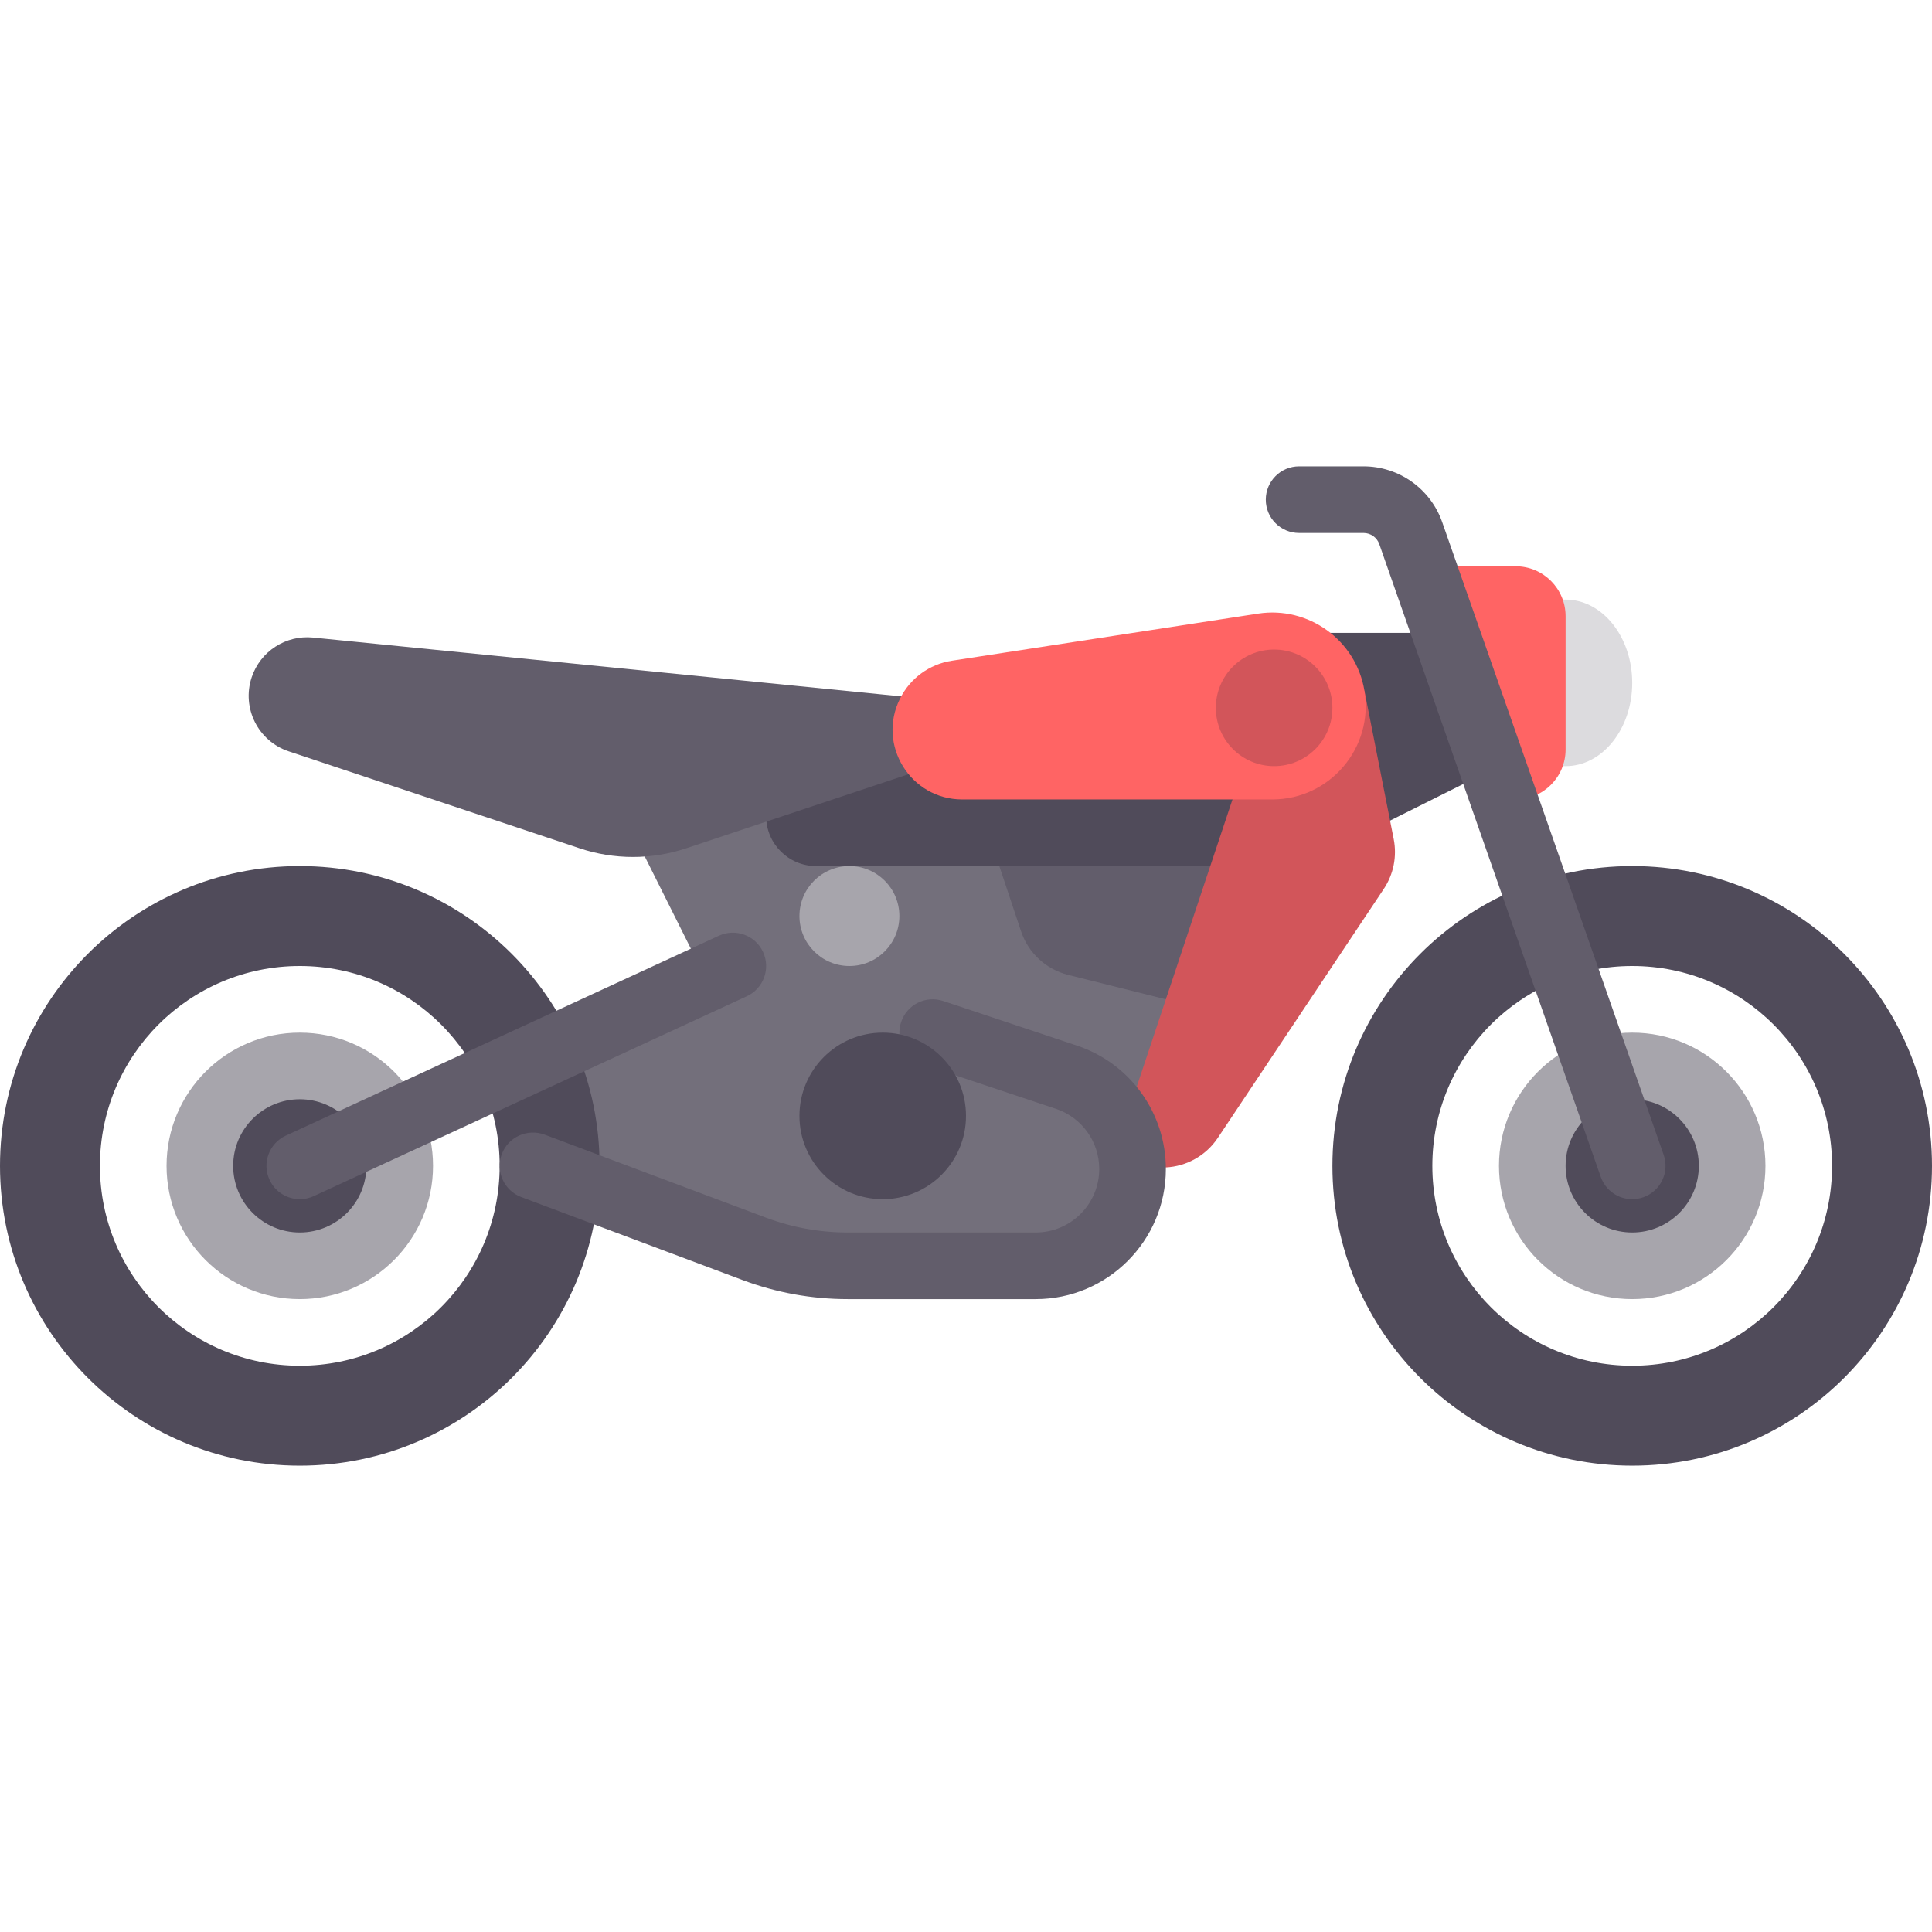
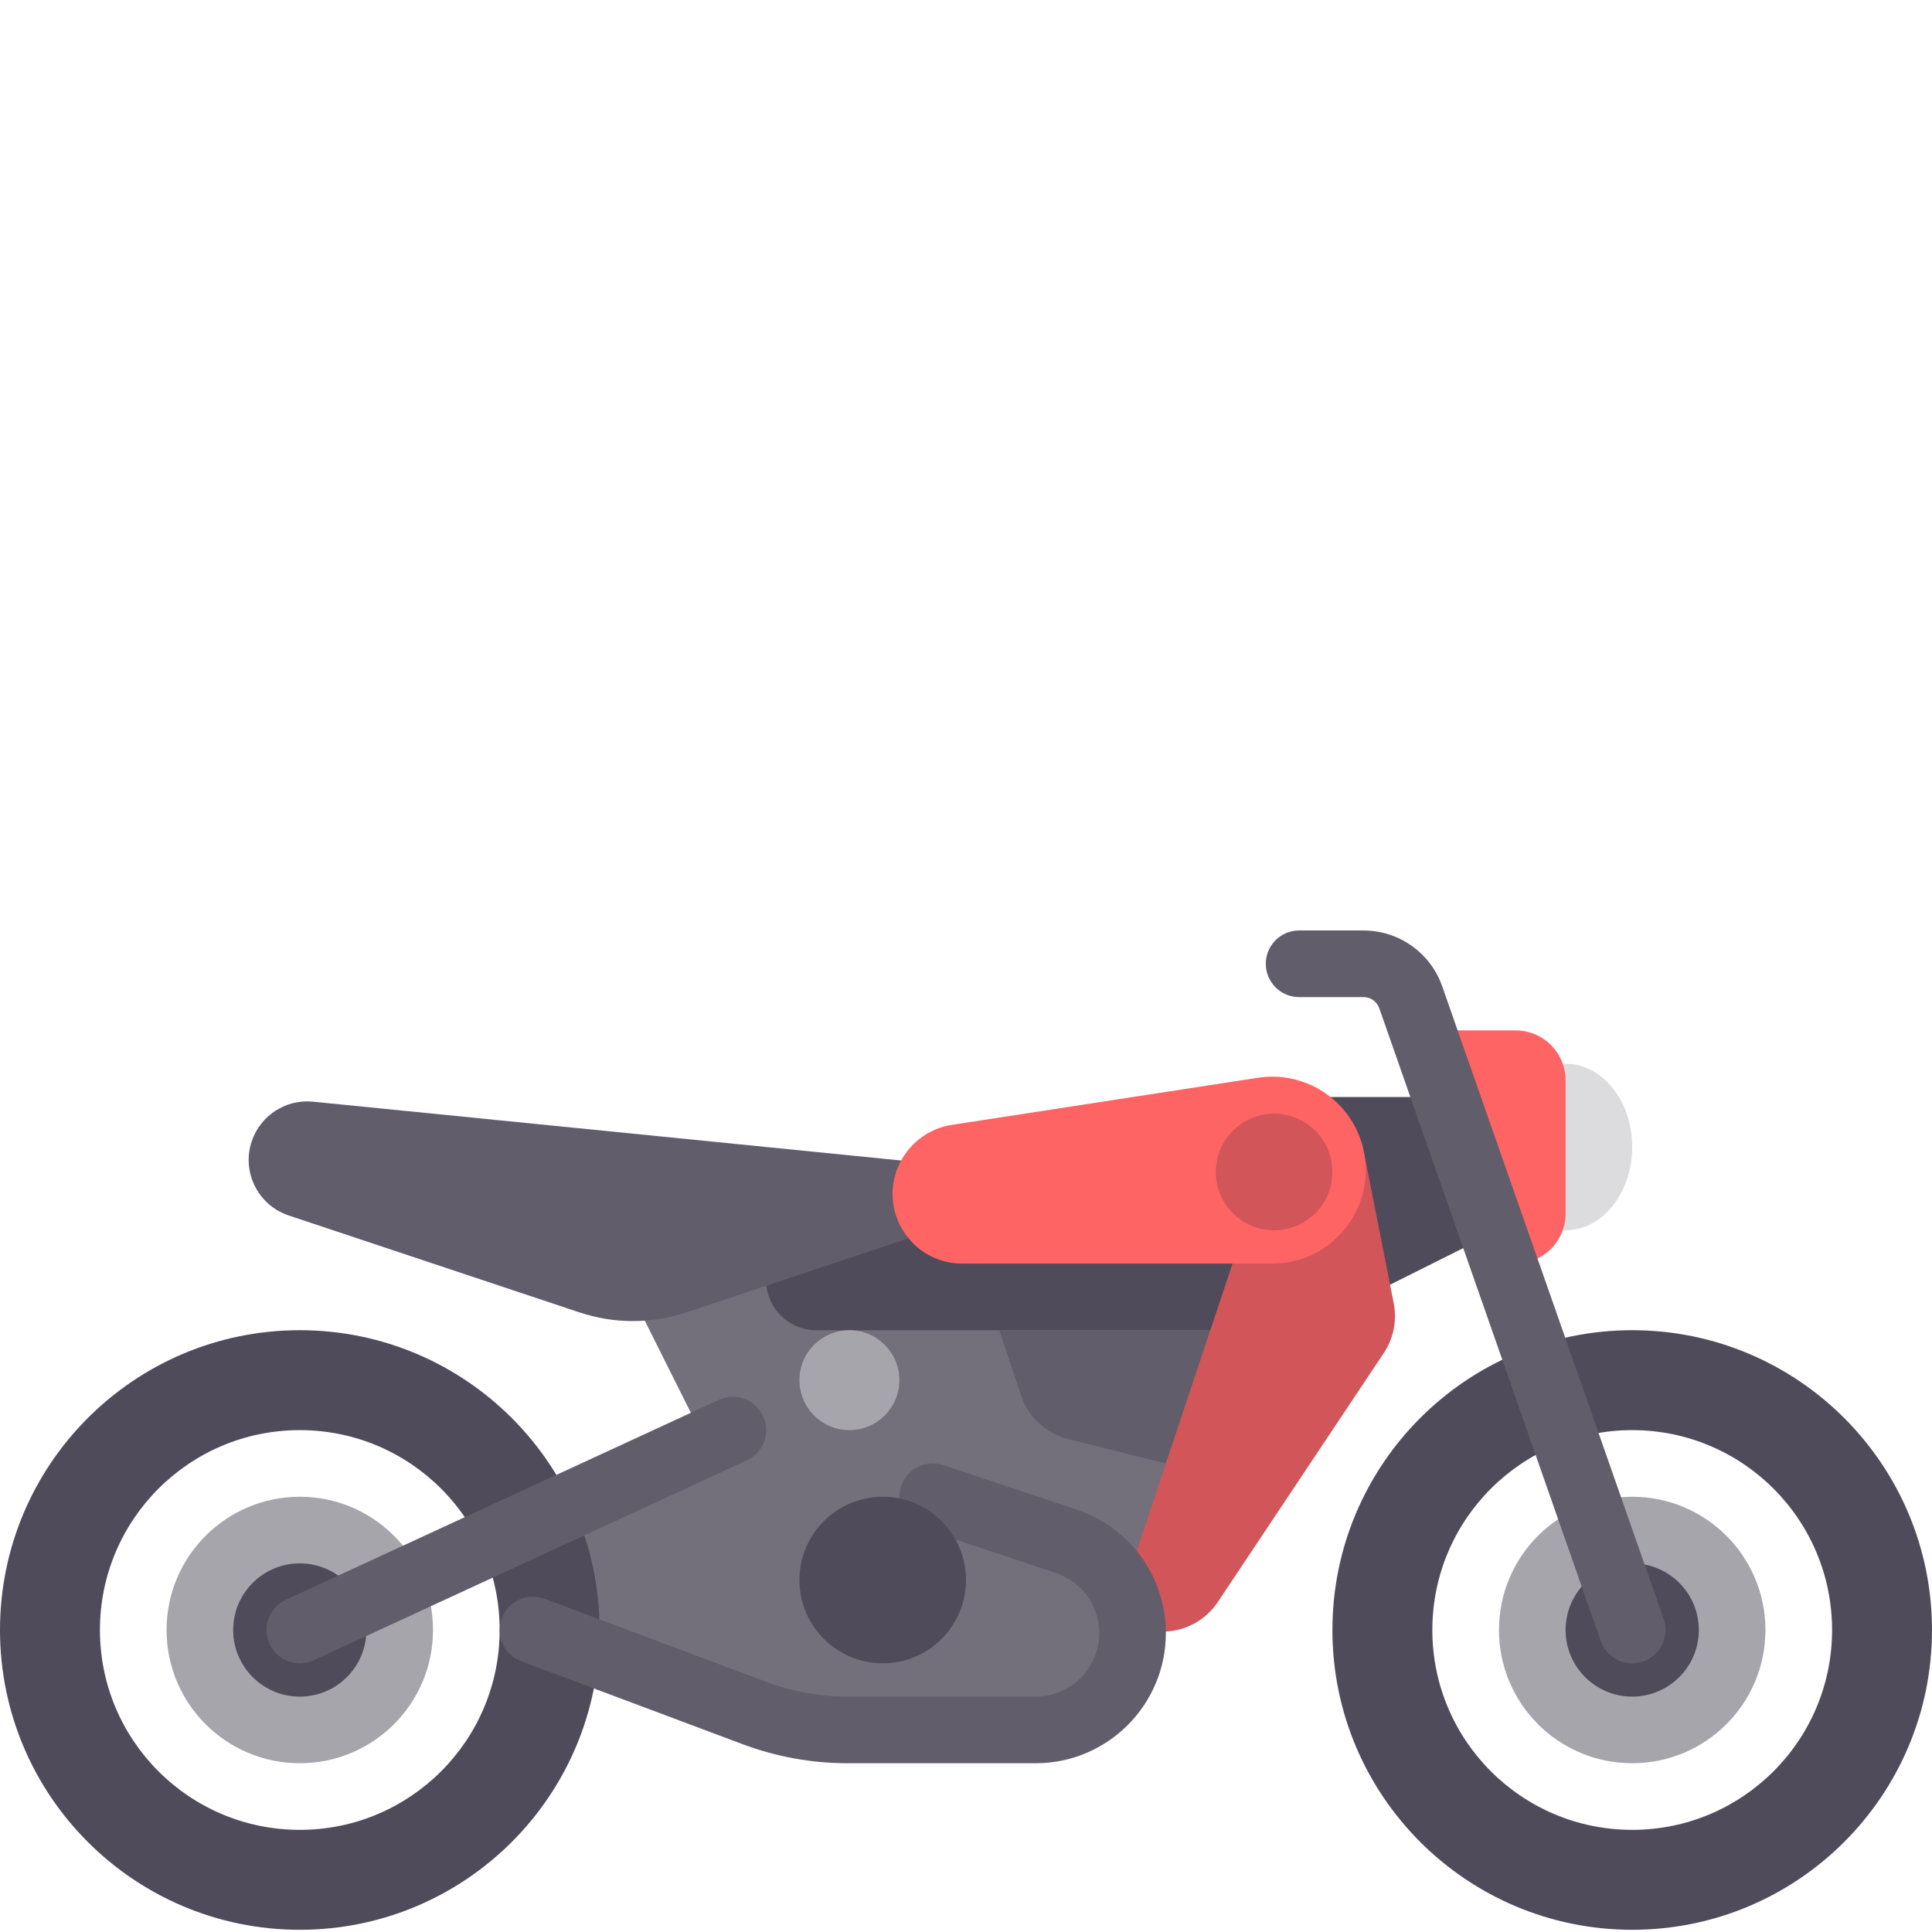
- <svg xmlns="http://www.w3.org/2000/svg" version="1.1" id="Layer_1" x="0px" y="0px" viewBox="0 0 512 512" style="enable-background:new 0 0 512 512;" xml:space="preserve">
+ <svg xmlns="http://www.w3.org/2000/svg" version="1.1" id="Layer_1" x="0px" y="0px" viewBox="0 -123 512 512" style="enable-background:new 0 0 512 512;" xml:space="preserve">
  <polygon style="fill:#504B5A;" points="397.241,203.034 361.931,220.69 344.276,167.724 379.586,167.724 " />
  <ellipse style="fill:#DCDBDE;" cx="414.897" cy="180.966" rx="17.655" ry="22.069" />
  <path style="fill:#FF6464;" d="M379.586,150.069h22.069c7.313,0,13.241,5.929,13.241,13.241v35.31  c0,7.313-5.929,13.241-13.241,13.241h-4.414L379.586,150.069z" />
  <polygon style="fill:#736F7B;" points="326.621,203.034 158.897,203.034 185.379,256 150.069,282.483 141.241,308.966   211.862,335.448 282.483,335.448 300.138,308.966 308.966,308.966 326.621,247.172 " />
  <path style="fill:#504B5A;" d="M216.276,229.517h105.931c7.313,0,13.241-5.929,13.241-13.241l0,0  c0-7.313-5.929-13.241-13.241-13.241H216.276c-7.313,0-13.241,5.929-13.241,13.241l0,0  C203.034,223.588,208.963,229.517,216.276,229.517z" />
  <path style="fill:#625D6B;" d="M264.828,229.517l5.763,17.289c1.909,5.727,6.611,10.081,12.467,11.545l25.908,6.476l13.241-35.31  H264.828z" />
  <path style="fill:#D2555A;" d="M361.588,183.023l7.761,39.346c0.903,4.578-0.043,9.327-2.632,13.209l-43.976,65.964  c-3.112,4.668-8.256,7.578-13.858,7.842l-8.745,0.413V291.31l26.483-79.448L361.588,183.023z" />
  <path style="fill:#504B5A;" d="M79.448,229.517C35.571,229.517,0,265.088,0,308.966s35.571,79.448,79.448,79.448  s79.448-35.571,79.448-79.448S123.326,229.517,79.448,229.517z M79.448,361.931c-29.252,0-52.966-23.713-52.966-52.966  c0-29.252,23.713-52.966,52.966-52.966s52.966,23.713,52.966,52.966C132.414,338.218,108.701,361.931,79.448,361.931z" />
  <circle style="fill:#A7A5AC;" cx="79.448" cy="308.966" r="35.31" />
  <g>
    <circle style="fill:#504B5A;" cx="79.448" cy="308.966" r="17.655" />
    <path style="fill:#504B5A;" d="M432.552,229.517c-43.878,0-79.448,35.571-79.448,79.448s35.571,79.448,79.448,79.448   S512,352.843,512,308.966S476.429,229.517,432.552,229.517z M432.552,361.931c-29.252,0-52.966-23.713-52.966-52.966   c0-29.252,23.713-52.966,52.966-52.966c29.252,0,52.966,23.713,52.966,52.966C485.517,338.218,461.804,361.931,432.552,361.931z" />
  </g>
  <circle style="fill:#A7A5AC;" cx="432.552" cy="308.966" r="35.31" />
  <circle style="fill:#504B5A;" cx="432.552" cy="308.966" r="17.655" />
  <g>
    <path style="fill:#625D6B;" d="M432.552,317.798c-3.647,0-7.06-2.28-8.337-5.913l-58.689-167.686   c-0.612-1.768-2.293-2.957-4.163-2.957h-17.087c-4.879,0-8.828-3.953-8.828-8.828s3.948-8.828,8.828-8.828h17.086   c9.362,0,17.732,5.935,20.828,14.772l58.698,167.69c1.603,4.604-0.819,9.638-5.422,11.25   C434.5,317.633,433.517,317.798,432.552,317.798z" />
    <path style="fill:#625D6B;" d="M79.457,317.793c-3.336,0-6.535-1.901-8.025-5.129c-2.044-4.427-0.113-9.673,4.319-11.715   l114.759-52.966c4.431-2.039,9.681-0.104,11.715,4.319c2.044,4.427,0.113,9.673-4.319,11.715L83.147,316.983   C81.949,317.535,80.69,317.793,79.457,317.793z" />
    <path style="fill:#625D6B;" d="M247.172,203.034l-65.324,21.774c-9.169,3.057-19.08,3.057-28.248,0l-77.089-25.696   c-8.128-2.709-12.521-11.496-9.812-19.624l0,0c2.293-6.879,9.046-11.253,16.262-10.531l164.212,16.422V203.034z" />
  </g>
  <path style="fill:#FF6464;" d="M361.588,183.023L361.588,183.023c2.516,15.096-9.126,28.839-24.43,28.839h-82.153  c-13.715,0-22.635-14.433-16.502-26.7l0.039-0.076c2.676-5.353,7.782-9.075,13.696-9.984l81.154-12.486  C346.792,160.554,359.359,169.65,361.588,183.023z" />
  <path style="fill:#625D6B;" d="M274.492,344.276h-49.827c-9.56,0-18.94-1.703-27.896-5.056l-58.63-21.987  c-4.561-1.716-6.871-6.802-5.164-11.367c1.707-4.574,6.802-6.858,11.371-5.169l58.63,21.987c6.957,2.612,14.259,3.935,21.689,3.935  h49.827c9.276,0,16.819-7.548,16.819-16.823c0-7.25-4.621-13.664-11.509-15.957l-35.423-11.81  c-4.621-1.543-7.121-6.543-5.578-11.168c1.543-4.621,6.5-7.134,11.164-5.582l35.423,11.81c14.104,4.704,23.578,17.846,23.578,32.708  C308.966,328.81,293.5,344.276,274.492,344.276z" />
  <circle style="fill:#504B5A;" cx="233.931" cy="295.724" r="22.069" />
  <circle style="fill:#A7A5AC;" cx="225.103" cy="242.759" r="13.241" />
  <circle style="fill:#D2555A;" cx="337.655" cy="187.586" r="15.448" />
  <g>
</g>
  <g>
</g>
  <g>
</g>
  <g>
</g>
  <g>
</g>
  <g>
</g>
  <g>
</g>
  <g>
</g>
  <g>
</g>
  <g>
</g>
  <g>
</g>
  <g>
</g>
  <g>
</g>
  <g>
</g>
  <g>
</g>
</svg>
